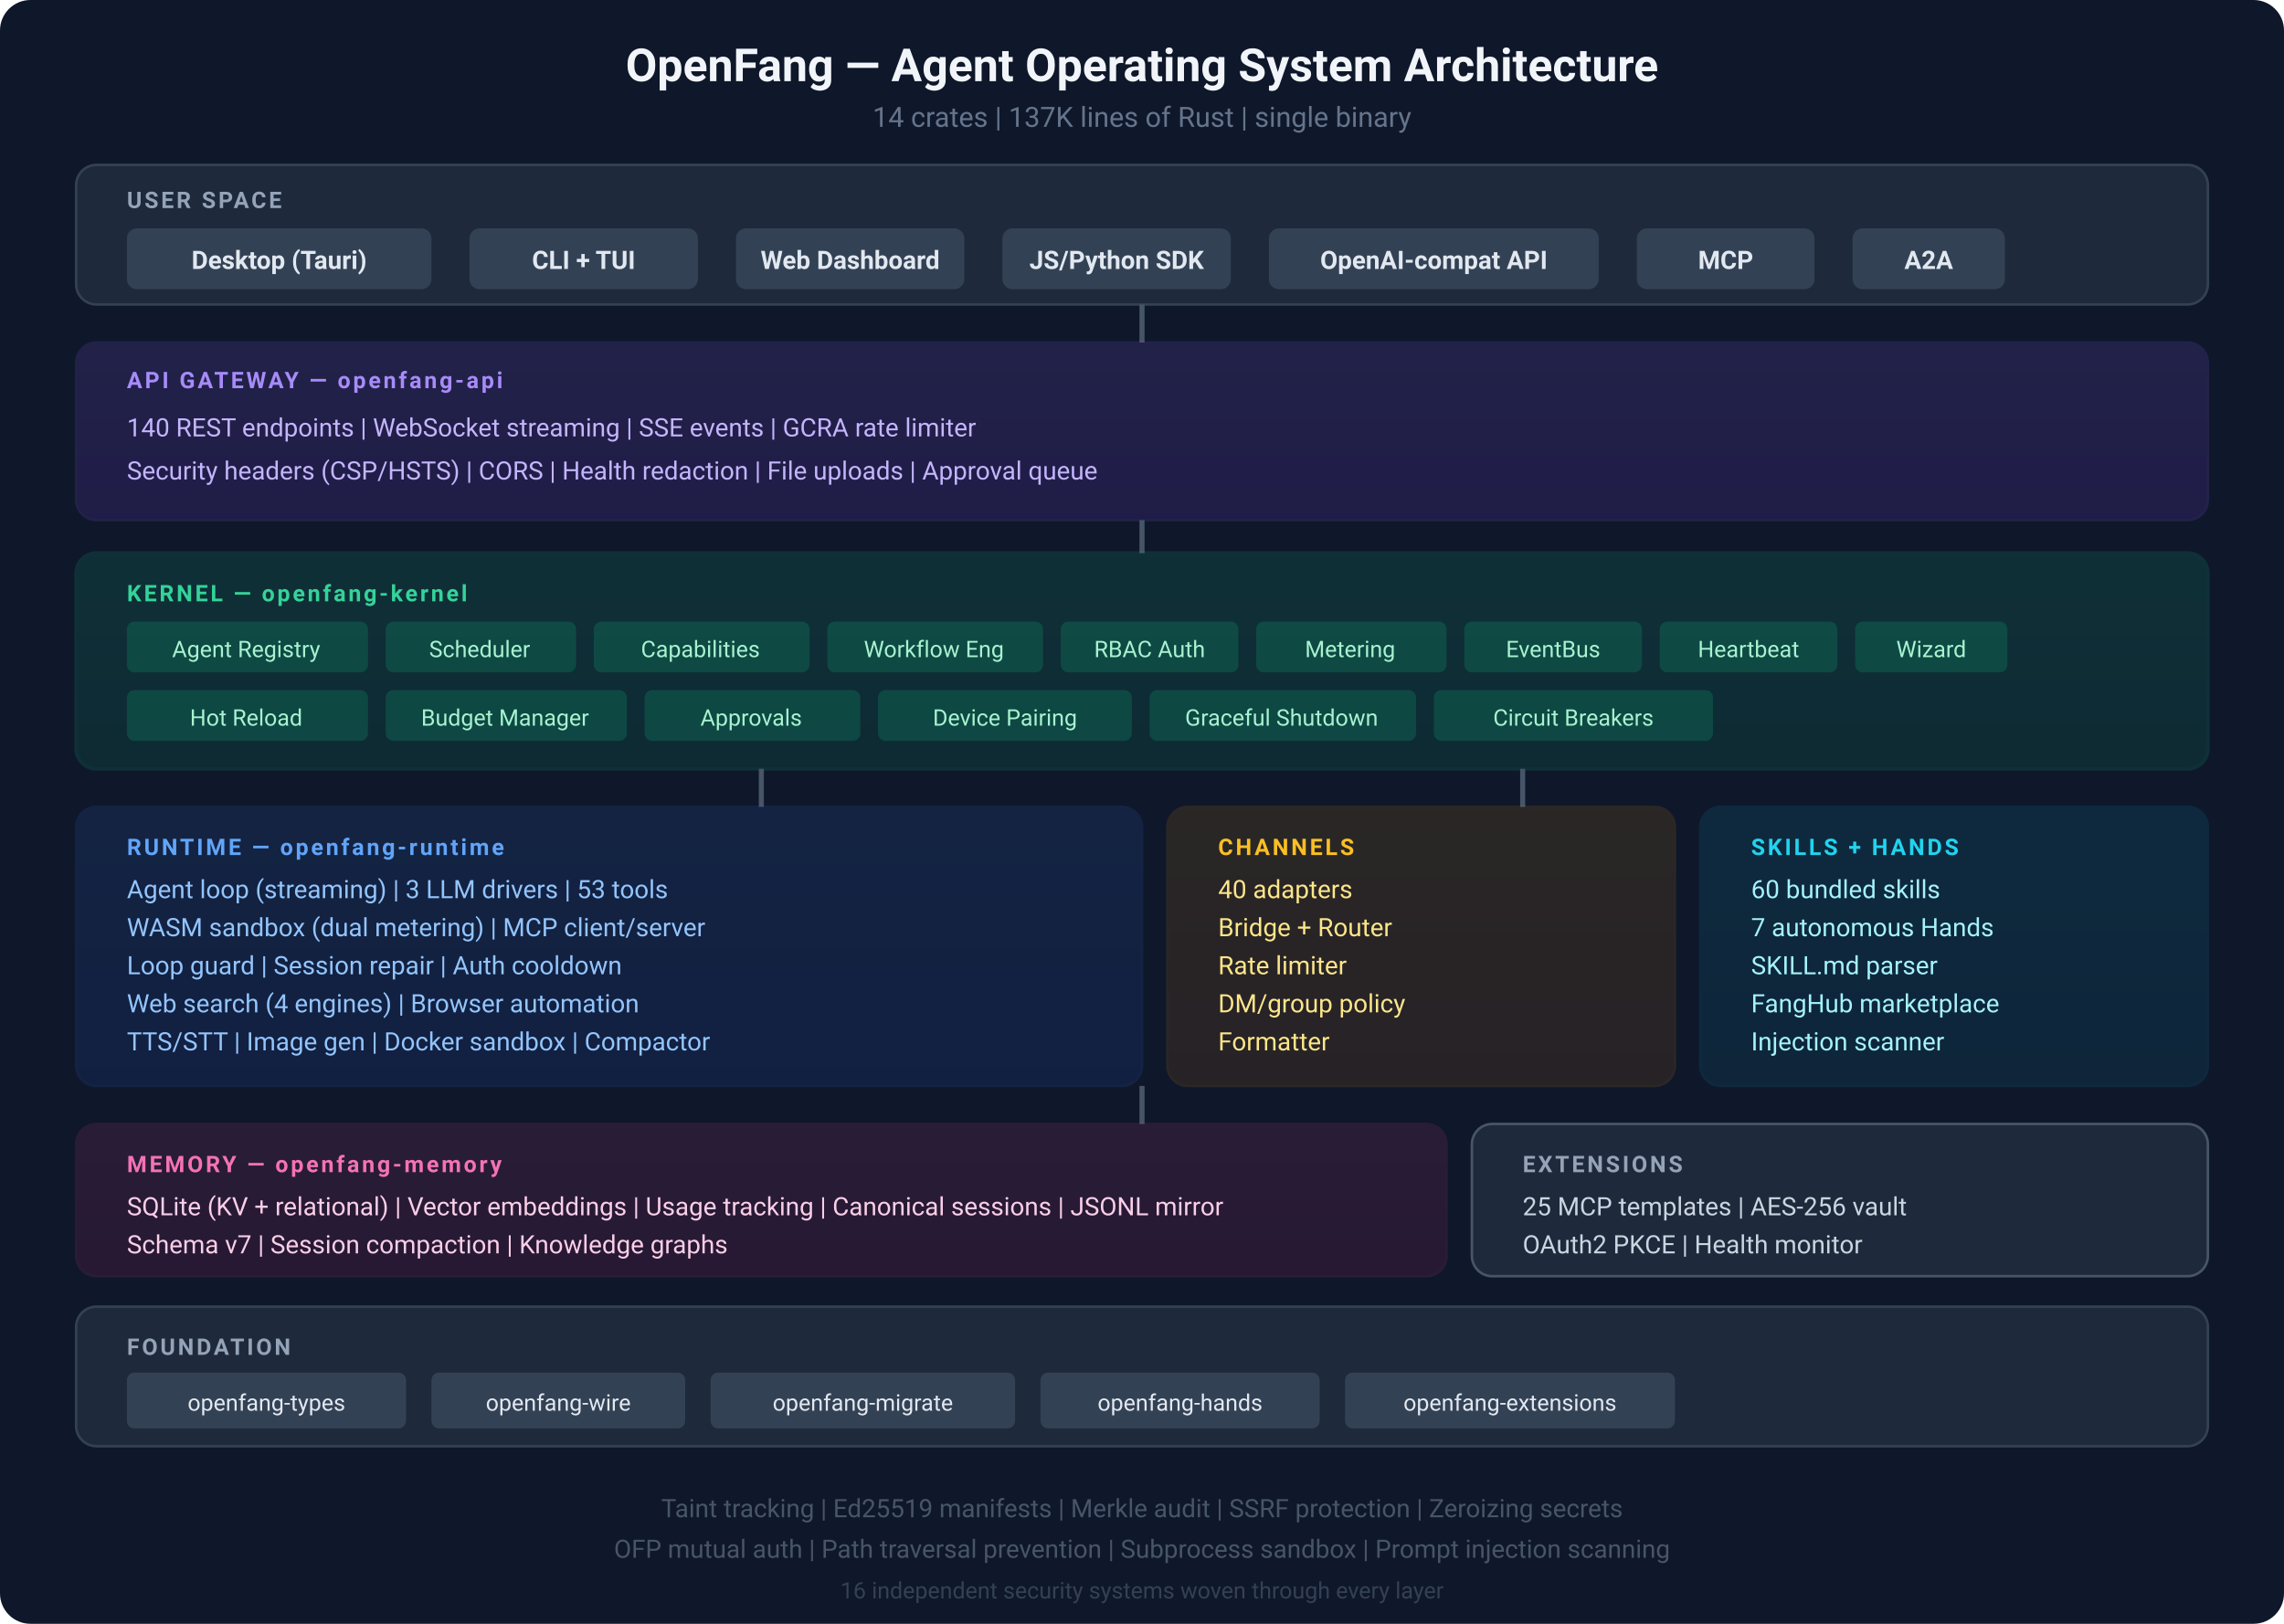
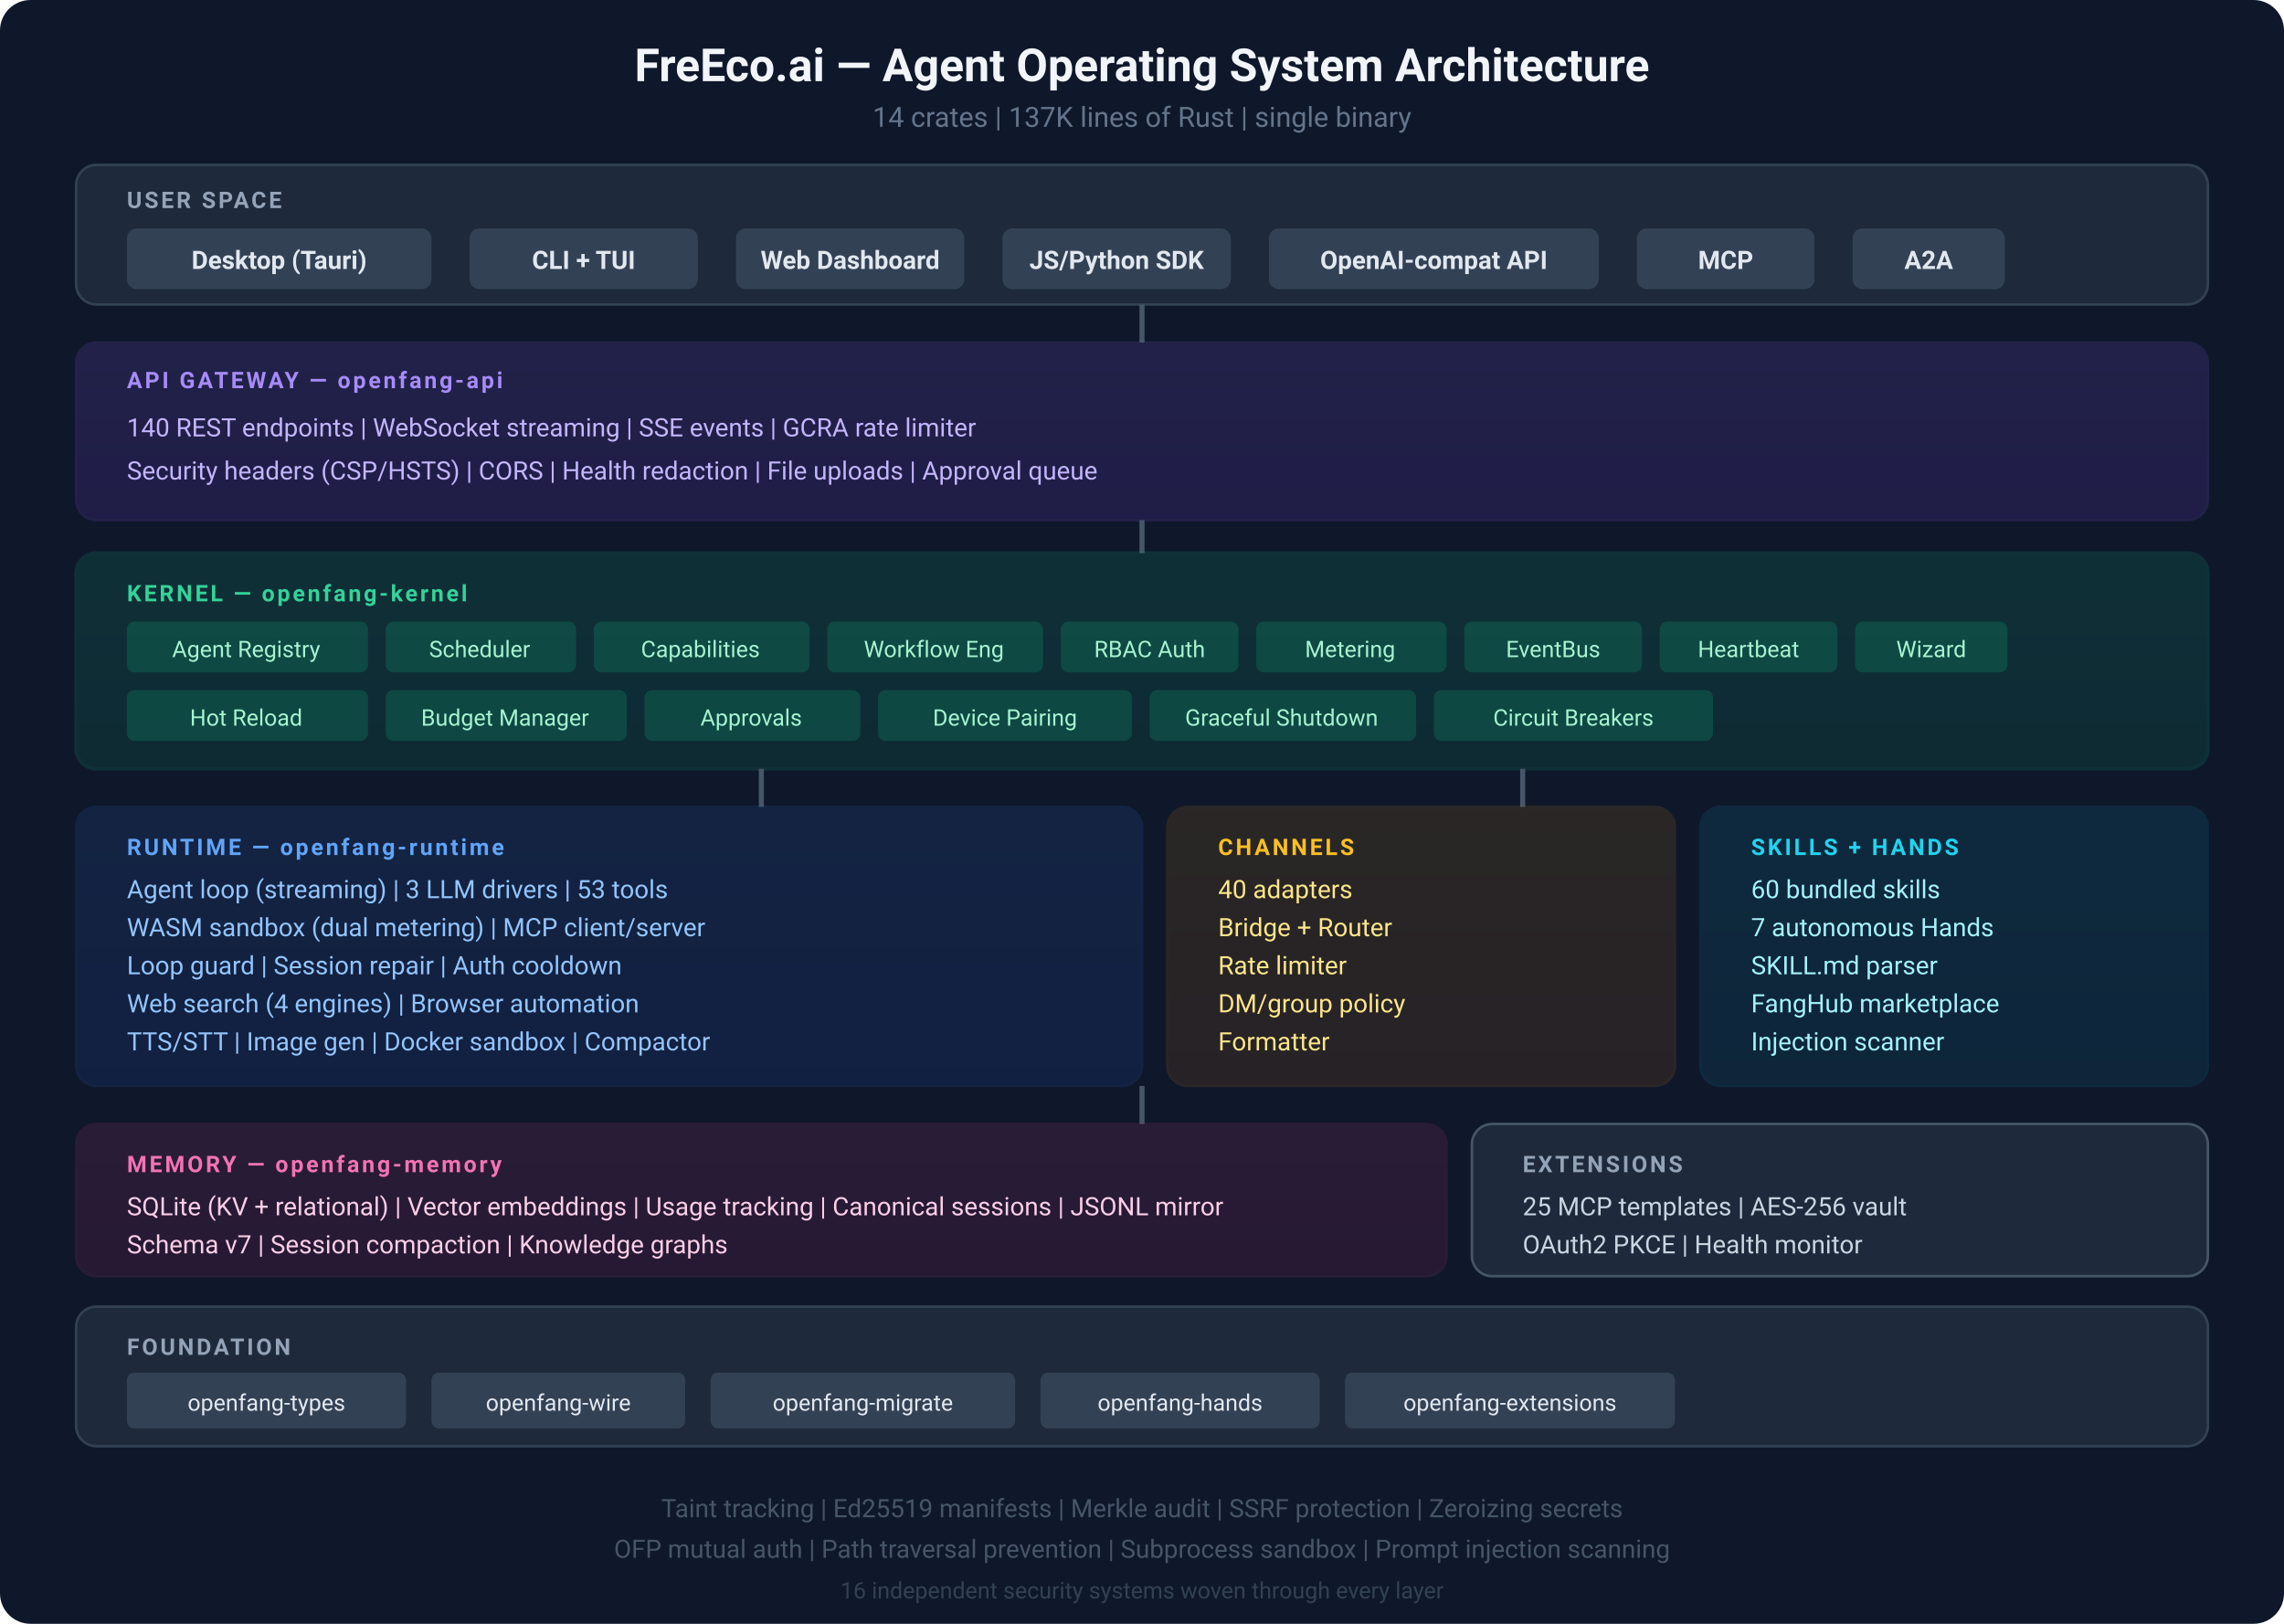
<svg xmlns="http://www.w3.org/2000/svg" viewBox="0 0 900 640" font-family="-apple-system,BlinkMacSystemFont,'Segoe UI',Roboto,Helvetica,Arial,sans-serif">
  <defs>
    <linearGradient id="kern" x1="0" y1="0" x2="0" y2="1">
      <stop offset="0%" stop-color="#10b981" />
      <stop offset="100%" stop-color="#059669" />
    </linearGradient>
    <linearGradient id="rt" x1="0" y1="0" x2="0" y2="1">
      <stop offset="0%" stop-color="#3b82f6" />
      <stop offset="100%" stop-color="#2563eb" />
    </linearGradient>
    <linearGradient id="api" x1="0" y1="0" x2="0" y2="1">
      <stop offset="0%" stop-color="#8b5cf6" />
      <stop offset="100%" stop-color="#7c3aed" />
    </linearGradient>
    <linearGradient id="ch" x1="0" y1="0" x2="0" y2="1">
      <stop offset="0%" stop-color="#f59e0b" />
      <stop offset="100%" stop-color="#d97706" />
    </linearGradient>
    <linearGradient id="mem" x1="0" y1="0" x2="0" y2="1">
      <stop offset="0%" stop-color="#ec4899" />
      <stop offset="100%" stop-color="#db2777" />
    </linearGradient>
    <linearGradient id="ext" x1="0" y1="0" x2="0" y2="1">
      <stop offset="0%" stop-color="#06b6d4" />
      <stop offset="100%" stop-color="#0891b2" />
    </linearGradient>
  </defs>
  <rect width="900" height="640" rx="12" fill="#0f172a" />
-   <text x="450" y="32" text-anchor="middle" fill="#f1f5f9" font-size="18" font-weight="700">OpenFang — Agent Operating System Architecture</text>
+   <text x="450" y="32" text-anchor="middle" fill="#f1f5f9" font-size="18" font-weight="700">FreEco.ai — Agent Operating System Architecture</text>
  <text x="450" y="50" text-anchor="middle" fill="#64748b" font-size="11">14 crates | 137K lines of Rust | single binary</text>
  <rect x="30" y="65" width="840" height="55" rx="8" fill="#1e293b" stroke="#334155" stroke-width="1" />
  <text x="50" y="82" fill="#94a3b8" font-size="9" font-weight="600" letter-spacing="1">USER SPACE</text>
  <rect x="50" y="90" width="120" height="24" rx="4" fill="#334155" />
  <text x="110" y="106" text-anchor="middle" fill="#e2e8f0" font-size="10" font-weight="600">Desktop (Tauri)</text>
  <rect x="185" y="90" width="90" height="24" rx="4" fill="#334155" />
  <text x="230" y="106" text-anchor="middle" fill="#e2e8f0" font-size="10" font-weight="600">CLI + TUI</text>
  <rect x="290" y="90" width="90" height="24" rx="4" fill="#334155" />
  <text x="335" y="106" text-anchor="middle" fill="#e2e8f0" font-size="10" font-weight="600">Web Dashboard</text>
  <rect x="395" y="90" width="90" height="24" rx="4" fill="#334155" />
  <text x="440" y="106" text-anchor="middle" fill="#e2e8f0" font-size="10" font-weight="600">JS/Python SDK</text>
  <rect x="500" y="90" width="130" height="24" rx="4" fill="#334155" />
  <text x="565" y="106" text-anchor="middle" fill="#e2e8f0" font-size="10" font-weight="600">OpenAI-compat API</text>
  <rect x="645" y="90" width="70" height="24" rx="4" fill="#334155" />
  <text x="680" y="106" text-anchor="middle" fill="#e2e8f0" font-size="10" font-weight="600">MCP</text>
  <rect x="730" y="90" width="60" height="24" rx="4" fill="#334155" />
  <text x="760" y="106" text-anchor="middle" fill="#e2e8f0" font-size="10" font-weight="600">A2A</text>
  <line x1="450" y1="120" x2="450" y2="135" stroke="#475569" stroke-width="2" marker-end="url(#arrowhead)" />
  <rect x="30" y="135" width="840" height="70" rx="8" fill="url(#api)" opacity="0.15" stroke="#8b5cf6" stroke-width="1" />
  <text x="50" y="153" fill="#a78bfa" font-size="9" font-weight="600" letter-spacing="1">API GATEWAY — openfang-api</text>
  <text x="50" y="172" fill="#c4b5fd" font-size="10">140 REST endpoints | WebSocket streaming | SSE events | GCRA rate limiter</text>
  <text x="50" y="189" fill="#c4b5fd" font-size="10">Security headers (CSP/HSTS) | CORS | Health redaction | File uploads | Approval queue</text>
  <line x1="450" y1="205" x2="450" y2="218" stroke="#475569" stroke-width="2" />
  <rect x="30" y="218" width="840" height="85" rx="8" fill="url(#kern)" opacity="0.15" stroke="#10b981" stroke-width="1.5" />
  <text x="50" y="237" fill="#34d399" font-size="9" font-weight="600" letter-spacing="1">KERNEL — openfang-kernel</text>
  <rect x="50" y="245" width="95" height="20" rx="3" fill="#10b98133" />
  <text x="97" y="259" text-anchor="middle" fill="#a7f3d0" font-size="9">Agent Registry</text>
  <rect x="152" y="245" width="75" height="20" rx="3" fill="#10b98133" />
  <text x="189" y="259" text-anchor="middle" fill="#a7f3d0" font-size="9">Scheduler</text>
  <rect x="234" y="245" width="85" height="20" rx="3" fill="#10b98133" />
  <text x="276" y="259" text-anchor="middle" fill="#a7f3d0" font-size="9">Capabilities</text>
  <rect x="326" y="245" width="85" height="20" rx="3" fill="#10b98133" />
  <text x="368" y="259" text-anchor="middle" fill="#a7f3d0" font-size="9">Workflow Eng</text>
  <rect x="418" y="245" width="70" height="20" rx="3" fill="#10b98133" />
  <text x="453" y="259" text-anchor="middle" fill="#a7f3d0" font-size="9">RBAC Auth</text>
  <rect x="495" y="245" width="75" height="20" rx="3" fill="#10b98133" />
  <text x="532" y="259" text-anchor="middle" fill="#a7f3d0" font-size="9">Metering</text>
  <rect x="577" y="245" width="70" height="20" rx="3" fill="#10b98133" />
  <text x="612" y="259" text-anchor="middle" fill="#a7f3d0" font-size="9">EventBus</text>
  <rect x="654" y="245" width="70" height="20" rx="3" fill="#10b98133" />
  <text x="689" y="259" text-anchor="middle" fill="#a7f3d0" font-size="9">Heartbeat</text>
  <rect x="731" y="245" width="60" height="20" rx="3" fill="#10b98133" />
  <text x="761" y="259" text-anchor="middle" fill="#a7f3d0" font-size="9">Wizard</text>
  <rect x="50" y="272" width="95" height="20" rx="3" fill="#10b98133" />
  <text x="97" y="286" text-anchor="middle" fill="#a7f3d0" font-size="9">Hot Reload</text>
  <rect x="152" y="272" width="95" height="20" rx="3" fill="#10b98133" />
  <text x="199" y="286" text-anchor="middle" fill="#a7f3d0" font-size="9">Budget Manager</text>
  <rect x="254" y="272" width="85" height="20" rx="3" fill="#10b98133" />
  <text x="296" y="286" text-anchor="middle" fill="#a7f3d0" font-size="9">Approvals</text>
  <rect x="346" y="272" width="100" height="20" rx="3" fill="#10b98133" />
  <text x="396" y="286" text-anchor="middle" fill="#a7f3d0" font-size="9">Device Pairing</text>
  <rect x="453" y="272" width="105" height="20" rx="3" fill="#10b98133" />
  <text x="505" y="286" text-anchor="middle" fill="#a7f3d0" font-size="9">Graceful Shutdown</text>
  <rect x="565" y="272" width="110" height="20" rx="3" fill="#10b98133" />
  <text x="620" y="286" text-anchor="middle" fill="#a7f3d0" font-size="9">Circuit Breakers</text>
  <line x1="300" y1="303" x2="300" y2="318" stroke="#475569" stroke-width="2" />
  <line x1="600" y1="303" x2="600" y2="318" stroke="#475569" stroke-width="2" />
  <rect x="30" y="318" width="420" height="110" rx="8" fill="url(#rt)" opacity="0.12" stroke="#3b82f6" stroke-width="1" />
  <text x="50" y="337" fill="#60a5fa" font-size="9" font-weight="600" letter-spacing="1">RUNTIME — openfang-runtime</text>
  <text x="50" y="354" fill="#93c5fd" font-size="10">Agent loop (streaming) | 3 LLM drivers | 53 tools</text>
  <text x="50" y="369" fill="#93c5fd" font-size="10">WASM sandbox (dual metering) | MCP client/server</text>
  <text x="50" y="384" fill="#93c5fd" font-size="10">Loop guard | Session repair | Auth cooldown</text>
  <text x="50" y="399" fill="#93c5fd" font-size="10">Web search (4 engines) | Browser automation</text>
  <text x="50" y="414" fill="#93c5fd" font-size="10">TTS/STT | Image gen | Docker sandbox | Compactor</text>
  <rect x="460" y="318" width="200" height="110" rx="8" fill="url(#ch)" opacity="0.12" stroke="#f59e0b" stroke-width="1" />
  <text x="480" y="337" fill="#fbbf24" font-size="9" font-weight="600" letter-spacing="1">CHANNELS</text>
  <text x="480" y="354" fill="#fde68a" font-size="10">40 adapters</text>
  <text x="480" y="369" fill="#fde68a" font-size="10">Bridge + Router</text>
  <text x="480" y="384" fill="#fde68a" font-size="10">Rate limiter</text>
  <text x="480" y="399" fill="#fde68a" font-size="10">DM/group policy</text>
  <text x="480" y="414" fill="#fde68a" font-size="10">Formatter</text>
  <rect x="670" y="318" width="200" height="110" rx="8" fill="url(#ext)" opacity="0.12" stroke="#06b6d4" stroke-width="1" />
  <text x="690" y="337" fill="#22d3ee" font-size="9" font-weight="600" letter-spacing="1">SKILLS + HANDS</text>
  <text x="690" y="354" fill="#a5f3fc" font-size="10">60 bundled skills</text>
  <text x="690" y="369" fill="#a5f3fc" font-size="10">7 autonomous Hands</text>
  <text x="690" y="384" fill="#a5f3fc" font-size="10">SKILL.md parser</text>
  <text x="690" y="399" fill="#a5f3fc" font-size="10">FangHub marketplace</text>
  <text x="690" y="414" fill="#a5f3fc" font-size="10">Injection scanner</text>
  <line x1="450" y1="428" x2="450" y2="443" stroke="#475569" stroke-width="2" />
  <rect x="30" y="443" width="540" height="60" rx="8" fill="url(#mem)" opacity="0.12" stroke="#ec4899" stroke-width="1" />
  <text x="50" y="462" fill="#f472b6" font-size="9" font-weight="600" letter-spacing="1">MEMORY — openfang-memory</text>
  <text x="50" y="479" fill="#fbcfe8" font-size="10">SQLite (KV + relational) | Vector embeddings | Usage tracking | Canonical sessions | JSONL mirror</text>
  <text x="50" y="494" fill="#fbcfe8" font-size="10">Schema v7 | Session compaction | Knowledge graphs</text>
  <rect x="580" y="443" width="290" height="60" rx="8" fill="#1e293b" stroke="#475569" stroke-width="1" />
  <text x="600" y="462" fill="#94a3b8" font-size="9" font-weight="600" letter-spacing="1">EXTENSIONS</text>
  <text x="600" y="479" fill="#cbd5e1" font-size="10">25 MCP templates | AES-256 vault</text>
  <text x="600" y="494" fill="#cbd5e1" font-size="10">OAuth2 PKCE | Health monitor</text>
  <rect x="30" y="515" width="840" height="55" rx="8" fill="#1e293b" stroke="#334155" stroke-width="1" />
  <text x="50" y="534" fill="#94a3b8" font-size="9" font-weight="600" letter-spacing="1">FOUNDATION</text>
  <rect x="50" y="541" width="110" height="22" rx="3" fill="#334155" />
  <text x="105" y="556" text-anchor="middle" fill="#e2e8f0" font-size="9">openfang-types</text>
  <rect x="170" y="541" width="100" height="22" rx="3" fill="#334155" />
  <text x="220" y="556" text-anchor="middle" fill="#e2e8f0" font-size="9">openfang-wire</text>
  <rect x="280" y="541" width="120" height="22" rx="3" fill="#334155" />
  <text x="340" y="556" text-anchor="middle" fill="#e2e8f0" font-size="9">openfang-migrate</text>
  <rect x="410" y="541" width="110" height="22" rx="3" fill="#334155" />
  <text x="465" y="556" text-anchor="middle" fill="#e2e8f0" font-size="9">openfang-hands</text>
  <rect x="530" y="541" width="130" height="22" rx="3" fill="#334155" />
  <text x="595" y="556" text-anchor="middle" fill="#e2e8f0" font-size="9">openfang-extensions</text>
  <text x="450" y="598" text-anchor="middle" fill="#475569" font-size="10">Taint tracking | Ed25519 manifests | Merkle audit | SSRF protection | Zeroizing secrets</text>
  <text x="450" y="614" text-anchor="middle" fill="#475569" font-size="10">OFP mutual auth | Path traversal prevention | Subprocess sandbox | Prompt injection scanning</text>
  <text x="450" y="630" text-anchor="middle" fill="#334155" font-size="9">16 independent security systems woven through every layer</text>
</svg>
